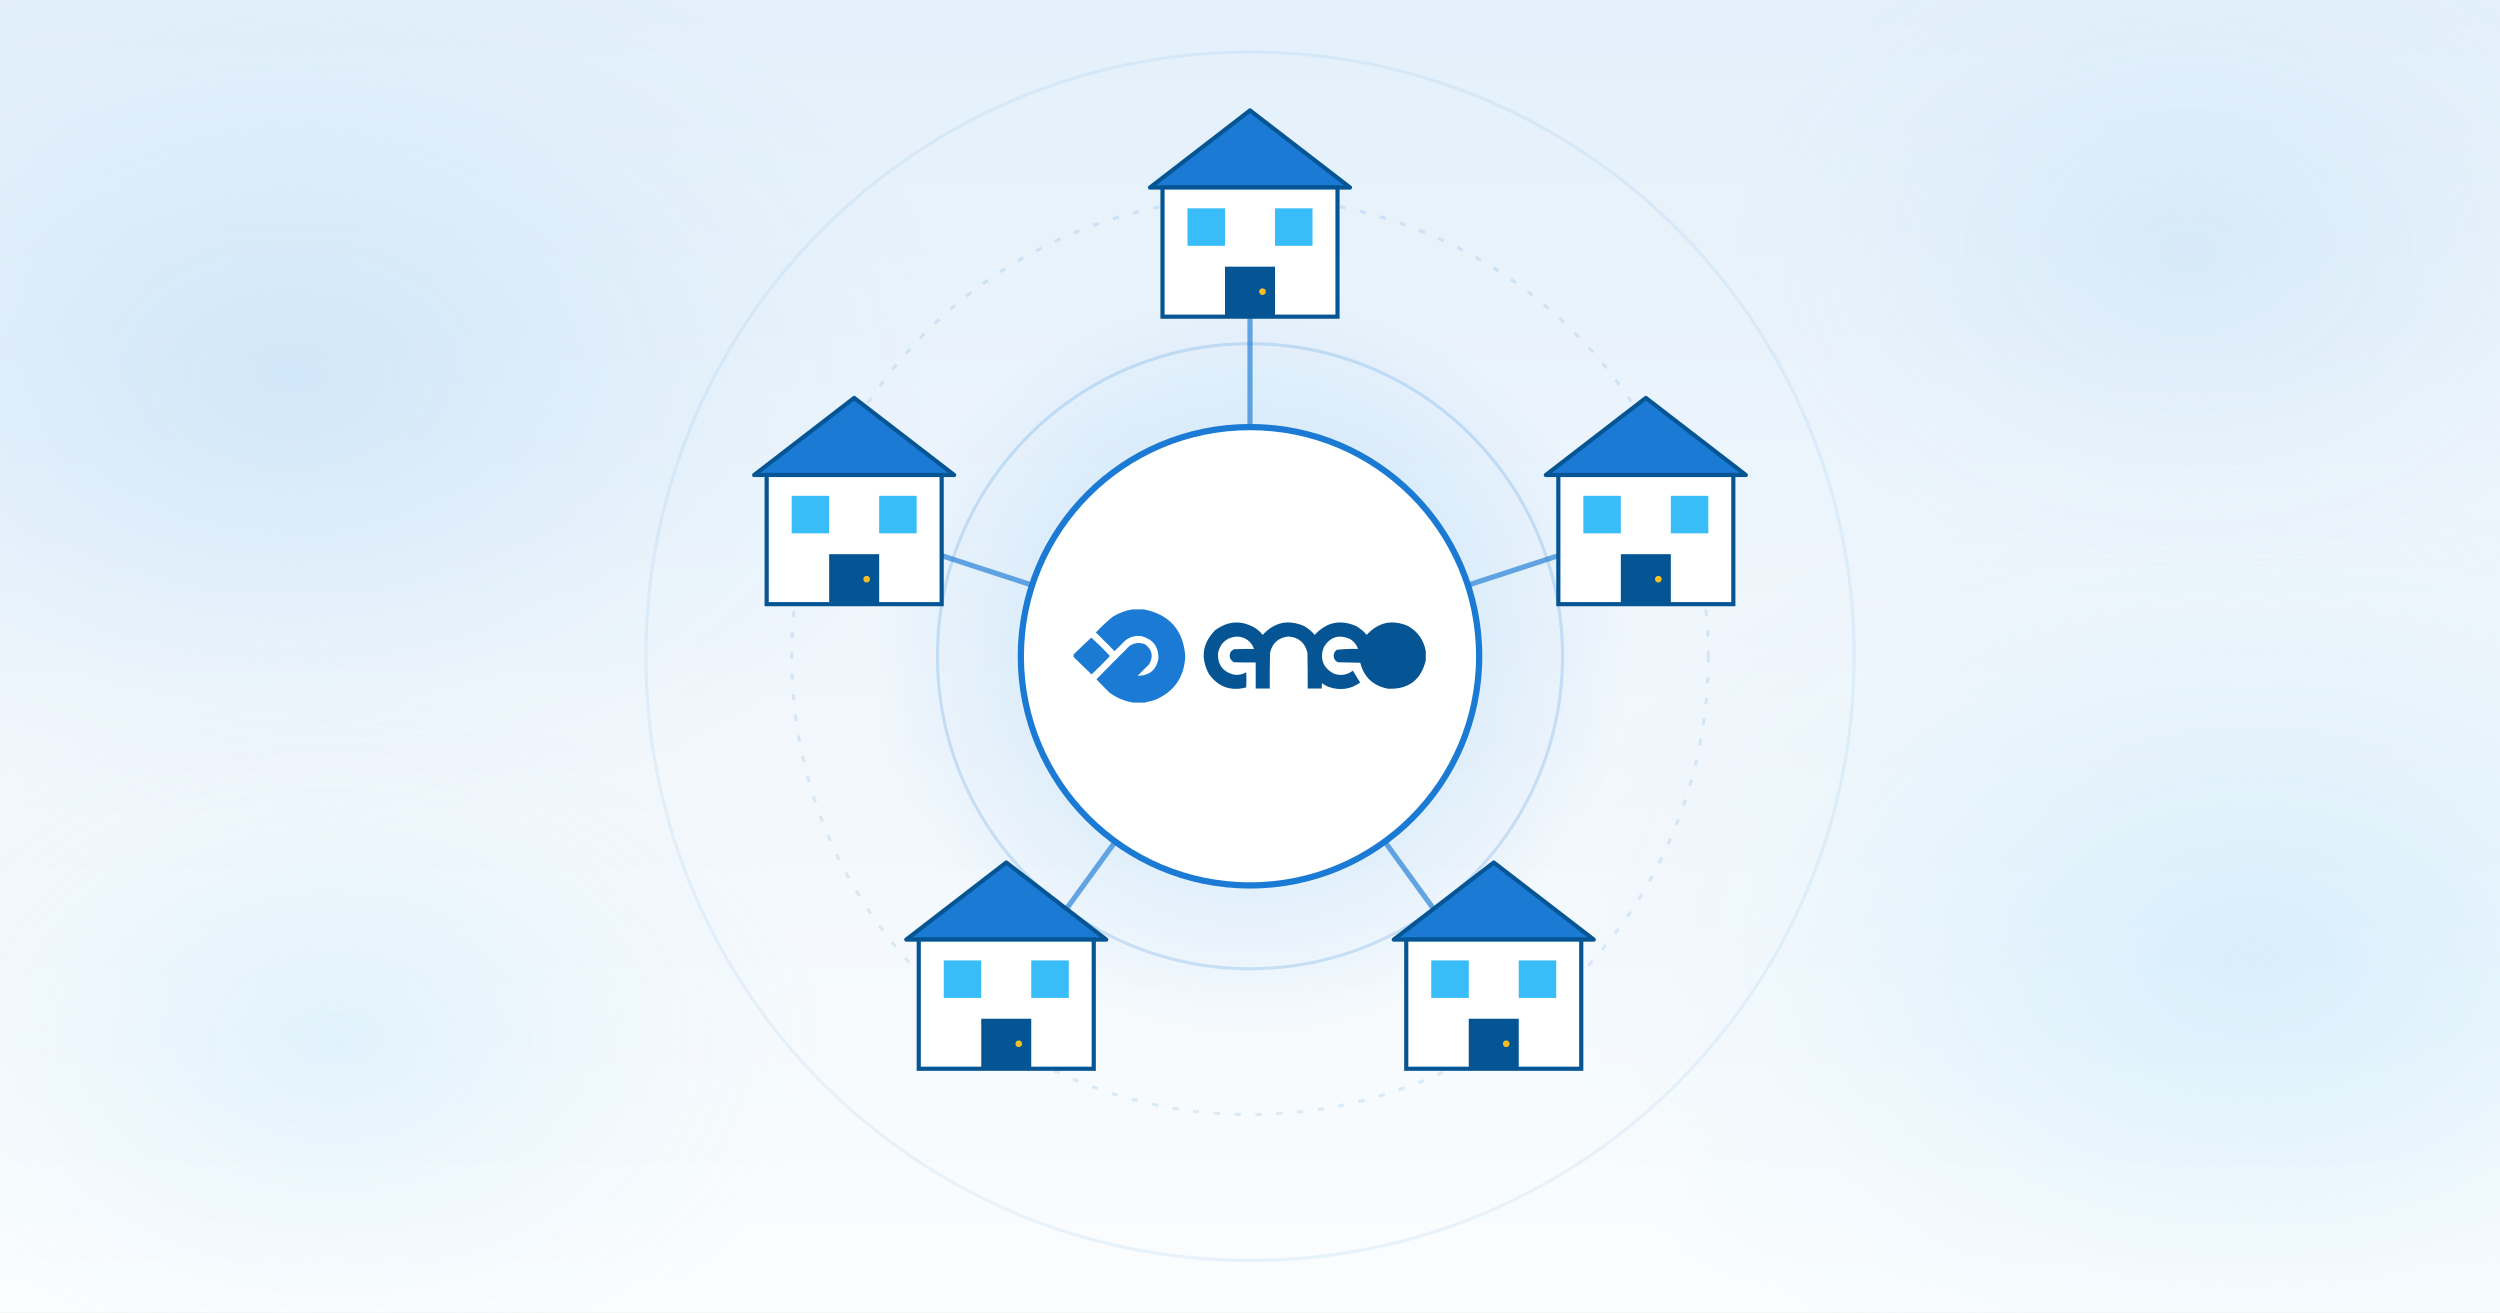
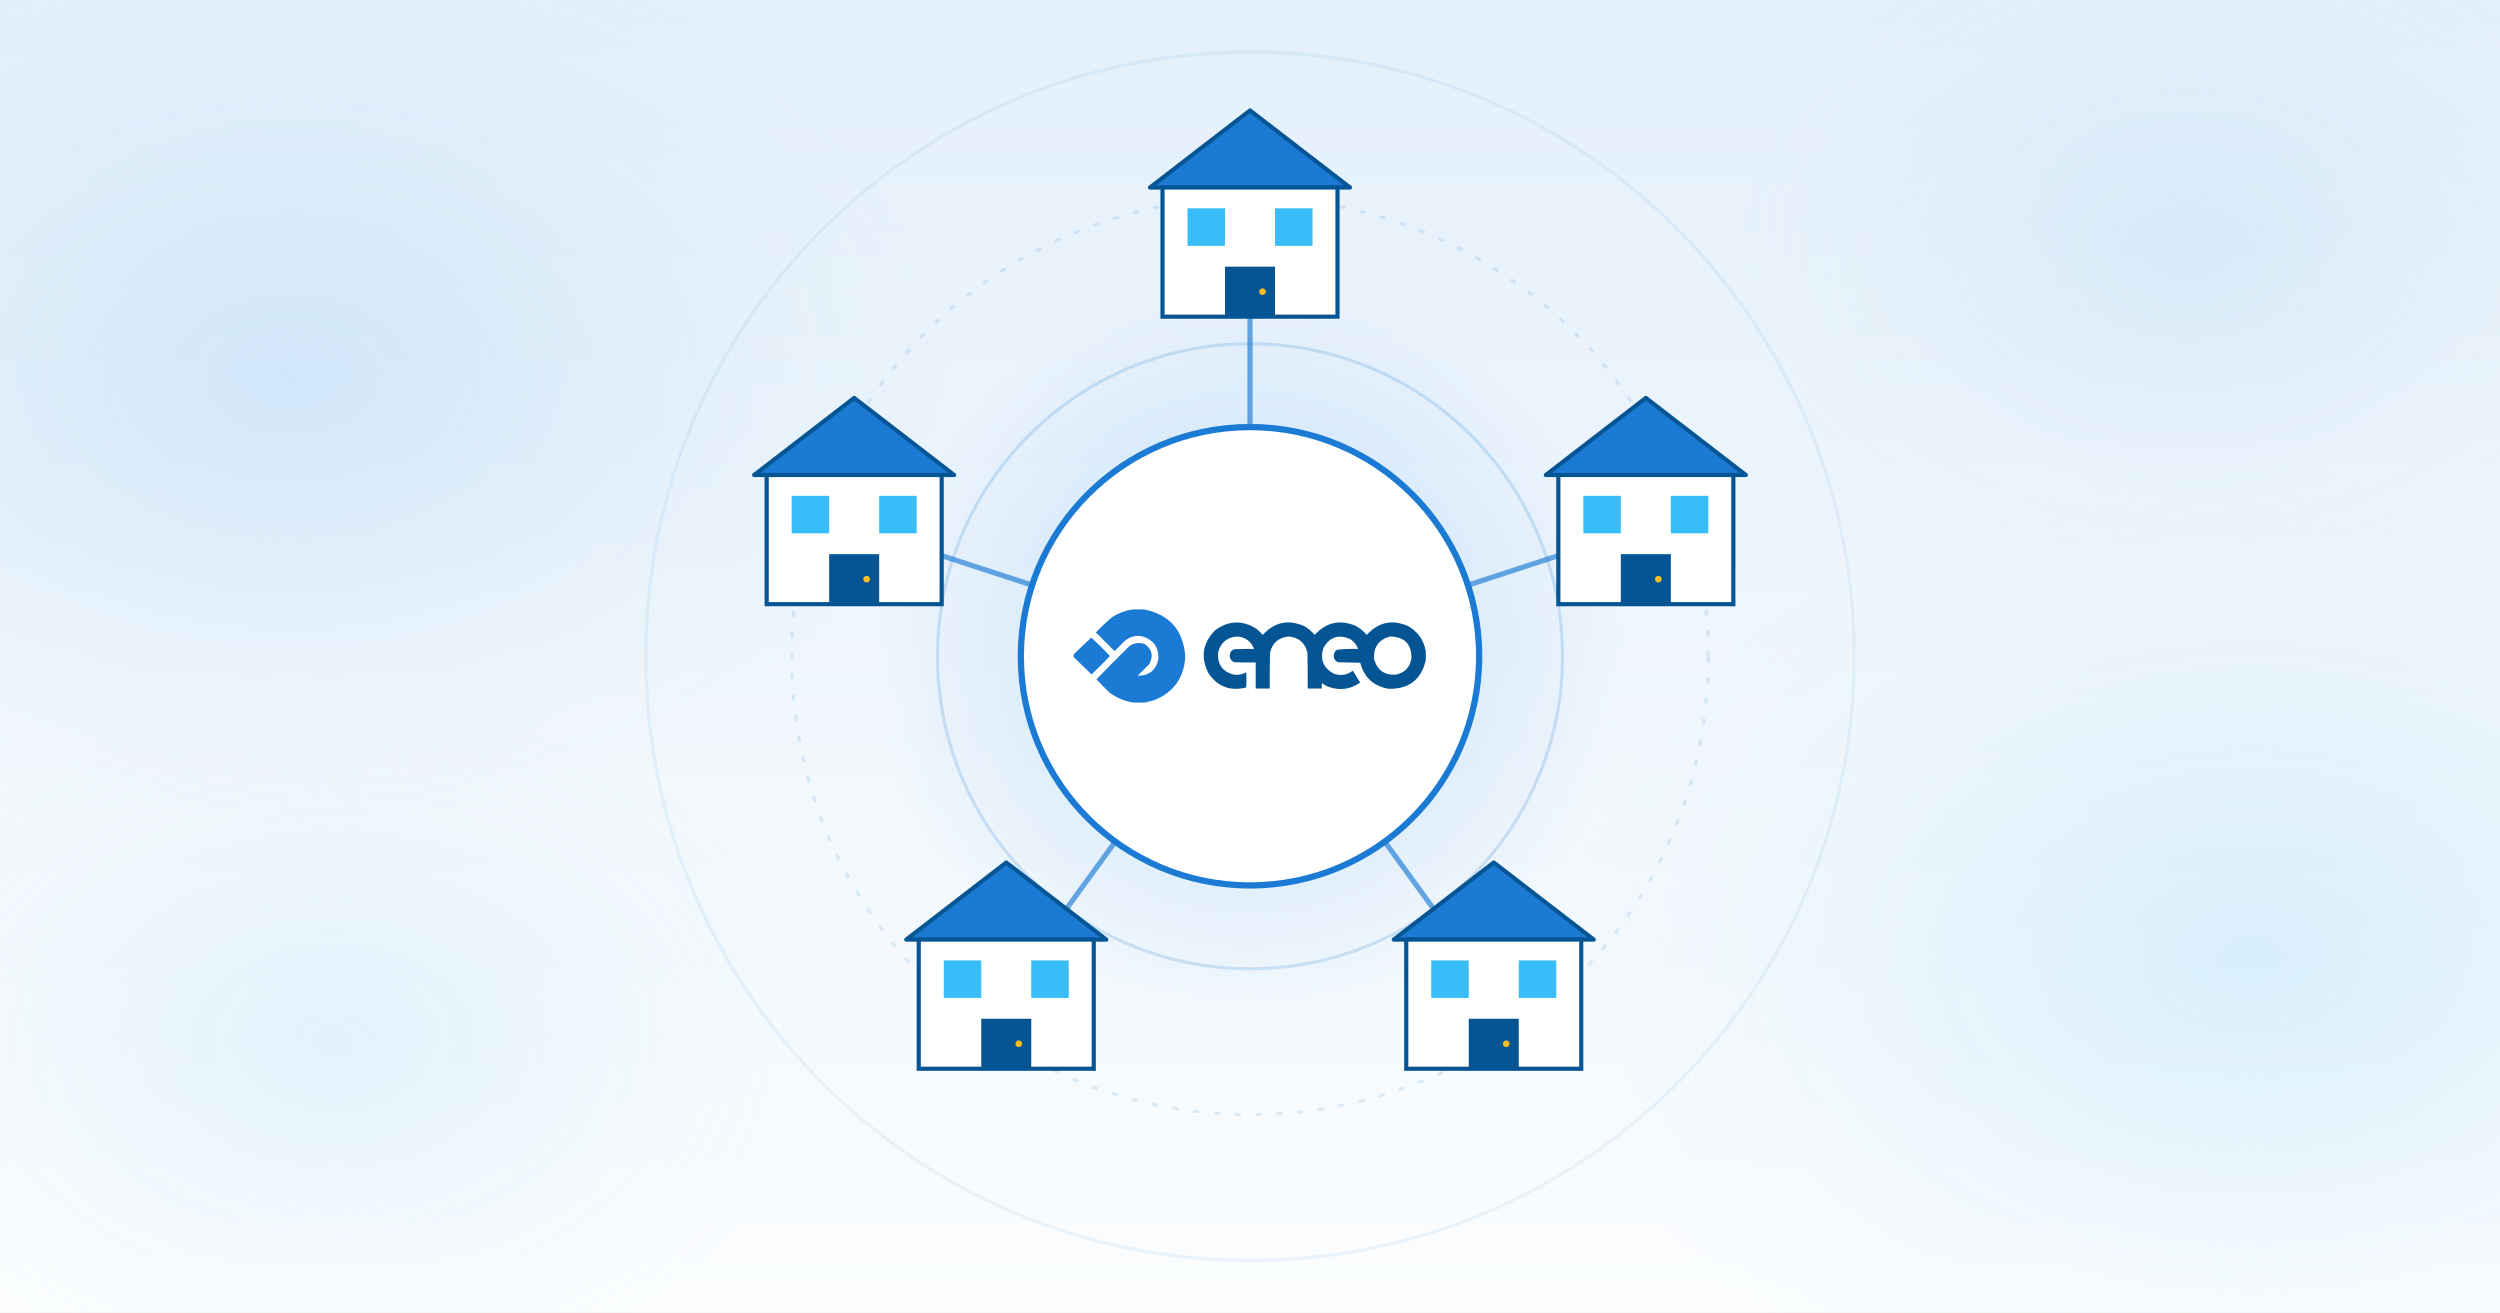
<svg xmlns="http://www.w3.org/2000/svg" viewBox="0 0 1200 630" role="img" aria-label="Illustration: fem stiliserade hus arrangerade i en cirkel runt Eneo-logotypen, sammankopplade med ljusa linjer – en symbol för gemensam styrning och samverkan mellan offentliga organisationer.">
  <defs>
    <linearGradient id="bg-light" x1="0" y1="0" x2="0" y2="1">
      <stop offset="0%" stop-color="#e3f0fb" />
      <stop offset="55%" stop-color="#f1f7fc" />
      <stop offset="100%" stop-color="#fbfdfe" />
    </linearGradient>
    <radialGradient id="hub-halo" cx="50%" cy="50%" r="50%">
      <stop offset="0%" stop-color="#3a9aef" stop-opacity="0.35" />
      <stop offset="60%" stop-color="#3a9aef" stop-opacity="0.10" />
      <stop offset="100%" stop-color="#3a9aef" stop-opacity="0" />
    </radialGradient>
    <radialGradient id="blob-soft" cx="50%" cy="50%" r="50%">
      <stop offset="0%" stop-color="#bdddf6" stop-opacity="0.55" />
      <stop offset="70%" stop-color="#bdddf6" stop-opacity="0.10" />
      <stop offset="100%" stop-color="#bdddf6" stop-opacity="0" />
    </radialGradient>
    <radialGradient id="blob-accent" cx="50%" cy="50%" r="50%">
      <stop offset="0%" stop-color="#c5e8fb" stop-opacity="0.6" />
      <stop offset="70%" stop-color="#c5e8fb" stop-opacity="0.10" />
      <stop offset="100%" stop-color="#c5e8fb" stop-opacity="0" />
    </radialGradient>
  </defs>
  <rect width="1200" height="630" fill="url(#bg-light)" />
  <g aria-hidden="true">
    <ellipse cx="140" cy="180" rx="320" ry="220" fill="url(#blob-soft)" />
    <ellipse cx="1080" cy="460" rx="340" ry="240" fill="url(#blob-accent)" />
    <ellipse cx="1050" cy="120" rx="220" ry="160" fill="url(#blob-soft)" opacity="0.7" />
    <ellipse cx="160" cy="500" rx="240" ry="170" fill="url(#blob-accent)" opacity="0.7" />
  </g>
  <g fill="none" stroke="#1a7ad4" stroke-width="1.5">
    <circle cx="600" cy="315" r="290" opacity="0.08" />
    <circle cx="600" cy="315" r="220" opacity="0.14" stroke-dasharray="3 7" />
    <circle cx="600" cy="315" r="150" opacity="0.18" />
  </g>
  <circle cx="600" cy="315" r="180" fill="url(#hub-halo)" />
  <g stroke="#1a7ad4" stroke-width="2.5" fill="none" opacity="0.65" stroke-linecap="round">
    <line x1="600" y1="315" x2="600" y2="115" />
    <line x1="600" y1="315" x2="790" y2="253" />
    <line x1="600" y1="315" x2="717" y2="476" />
    <line x1="600" y1="315" x2="483" y2="476" />
    <line x1="600" y1="315" x2="410" y2="253" />
  </g>
  <g fill="#ffffff" stroke="#1a7ad4" stroke-width="2.5">
    <circle cx="600" cy="115" r="7" />
    <circle cx="790" cy="253" r="7" />
    <circle cx="717" cy="476" r="7" />
    <circle cx="483" cy="476" r="7" />
    <circle cx="410" cy="253" r="7" />
  </g>
  <g>
    <g transform="translate(600 115)">
      <polygon points="-48,-25 0,-62 48,-25" fill="#1a7ad4" stroke="#055594" stroke-width="2" stroke-linejoin="round" />
      <rect x="-42" y="-25" width="84" height="62" fill="#ffffff" stroke="#055594" stroke-width="2" />
      <rect x="-30" y="-15" width="18" height="18" fill="#38bdf8" />
      <rect x="12" y="-15" width="18" height="18" fill="#38bdf8" />
      <rect x="-12" y="13" width="24" height="24" fill="#055594" />
      <circle cx="6" cy="25" r="1.6" fill="#fbbf24" />
    </g>
    <g transform="translate(790 253)">
      <polygon points="-48,-25 0,-62 48,-25" fill="#1a7ad4" stroke="#055594" stroke-width="2" stroke-linejoin="round" />
      <rect x="-42" y="-25" width="84" height="62" fill="#ffffff" stroke="#055594" stroke-width="2" />
      <rect x="-30" y="-15" width="18" height="18" fill="#38bdf8" />
      <rect x="12" y="-15" width="18" height="18" fill="#38bdf8" />
      <rect x="-12" y="13" width="24" height="24" fill="#055594" />
      <circle cx="6" cy="25" r="1.6" fill="#fbbf24" />
    </g>
    <g transform="translate(717 476)">
      <polygon points="-48,-25 0,-62 48,-25" fill="#1a7ad4" stroke="#055594" stroke-width="2" stroke-linejoin="round" />
      <rect x="-42" y="-25" width="84" height="62" fill="#ffffff" stroke="#055594" stroke-width="2" />
      <rect x="-30" y="-15" width="18" height="18" fill="#38bdf8" />
      <rect x="12" y="-15" width="18" height="18" fill="#38bdf8" />
      <rect x="-12" y="13" width="24" height="24" fill="#055594" />
      <circle cx="6" cy="25" r="1.6" fill="#fbbf24" />
    </g>
    <g transform="translate(483 476)">
      <polygon points="-48,-25 0,-62 48,-25" fill="#1a7ad4" stroke="#055594" stroke-width="2" stroke-linejoin="round" />
      <rect x="-42" y="-25" width="84" height="62" fill="#ffffff" stroke="#055594" stroke-width="2" />
      <rect x="-30" y="-15" width="18" height="18" fill="#38bdf8" />
      <rect x="12" y="-15" width="18" height="18" fill="#38bdf8" />
      <rect x="-12" y="13" width="24" height="24" fill="#055594" />
      <circle cx="6" cy="25" r="1.6" fill="#fbbf24" />
    </g>
    <g transform="translate(410 253)">
      <polygon points="-48,-25 0,-62 48,-25" fill="#1a7ad4" stroke="#055594" stroke-width="2" stroke-linejoin="round" />
      <rect x="-42" y="-25" width="84" height="62" fill="#ffffff" stroke="#055594" stroke-width="2" />
      <rect x="-30" y="-15" width="18" height="18" fill="#38bdf8" />
      <rect x="12" y="-15" width="18" height="18" fill="#38bdf8" />
      <rect x="-12" y="13" width="24" height="24" fill="#055594" />
      <circle cx="6" cy="25" r="1.6" fill="#fbbf24" />
    </g>
  </g>
  <g>
    <circle cx="600" cy="315" r="110" fill="#ffffff" stroke="#1a7ad4" stroke-width="3" />
-     <g transform="translate(515.5 292.65) scale(0.26)" aria-hidden="true">
+     <g transform="translate(515.5 292.65) scale(0.26)" aria-hidden="true" fill-rule="evenodd" clip-rule="evenodd">
      <path fill="#1a7ad4" d="M 107.5,-0.5 C 114.833,-0.5 122.167,-0.5 129.5,-0.5C 176.816,9.157 202.149,38.157 205.5,86.5C 203.389,125.423 184.389,152.257 148.5,167C 142.419,168.71 136.419,170.21 130.5,171.5C 123.5,171.5 116.5,171.5 109.5,171.5C 93.385,168.947 78.719,162.781 65.5,153C 57.319,144.986 49.319,136.819 41.5,128.5C 61.653,107.847 81.986,87.347 102.5,67C 111.582,60.882 121.249,59.882 131.5,64C 144.46,73.917 146.96,86.084 139,100.5C 131.833,107.667 124.667,114.833 117.5,122C 138.893,122.044 151.726,111.544 156,90.5C 156.442,68.887 146.275,55.054 125.5,49C 112.803,46.922 101.803,50.255 92.5,59C 86.667,64.833 80.833,70.667 75,76.5C 63.5,65 52,53.5 40.5,42C 50.23,31.6 60.564,21.933 71.5,13C 82.742,6.201 94.742,1.701 107.5,-0.5 Z" />
      <path fill="#055594" d="M 649.5,76.5 C 649.5,82.167 649.5,87.833 649.5,93.5C 640.846,129.635 617.846,147.135 580.5,146C 552.923,141.09 535.59,125.09 528.5,98C 514.833,97.667 501.167,97.333 487.5,97C 480.994,93.834 478.494,88.667 480,81.5C 480.979,78.375 482.813,75.875 485.5,74C 498.401,72.538 511.401,72.038 524.5,72.5C 521.764,64.545 516.764,58.379 509.5,54C 488.763,45.135 472.596,50.302 461,69.5C 453.601,90.982 459.767,107.149 479.5,118C 492.365,122.56 504.198,120.727 515,112.5C 519.225,119.939 523.725,127.272 528.5,134.5C 511.022,146.856 492.022,149.689 471.5,143C 466.51,141.335 462.01,138.835 458,135.5C 457.502,138.817 457.335,142.15 457.5,145.5C 448.833,145.5 440.167,145.5 431.5,145.5C 431.667,123.497 431.5,101.497 431,79.5C 426.715,61.265 415.215,51.265 396.5,49.5C 377.785,51.265 366.285,61.265 362,79.5C 361.5,101.497 361.333,123.497 361.5,145.5C 352.833,145.5 344.167,145.5 335.5,145.5C 335.5,129.5 335.5,113.5 335.5,97.5C 322.163,97.667 308.829,97.5 295.5,97C 287.991,92.809 285.824,86.643 289,78.5C 290.663,76.083 292.829,74.25 295.5,73C 307.829,72.5 320.162,72.334 332.5,72.5C 327.027,58.223 316.527,50.556 301,49.5C 282.085,51.114 270.419,61.114 266,79.5C 264.719,101.205 274.553,114.705 295.5,120C 303.532,121.06 311.032,119.56 318,115.5C 318.667,124.833 318.667,134.167 318,143.5C 289.265,150.965 266.265,142.631 249,118.5C 233.274,88.809 237.108,61.975 260.5,38C 285.142,19.877 310.476,18.877 336.5,35C 340.981,38.314 344.981,42.148 348.5,46.5C 369.825,23.108 395.158,17.608 424.5,30C 432.127,34.317 438.794,39.817 444.5,46.5C 465.825,23.108 491.158,17.608 520.5,30C 528.127,34.317 534.794,39.817 540.5,46.5C 561.825,23.108 587.158,17.608 616.5,30C 634.762,40.361 645.762,55.861 649.5,76.5 Z M 583.5,49.5 C 610.442,49.942 623.609,63.608 623,90.5C 619.82,107.013 609.987,116.846 593.5,120C 572.335,120.831 559.169,110.998 554,90.5C 552.92,68.775 562.753,55.108 583.5,49.5 Z" />
      <path fill="#1a7ad4" d="M -0.5,87.5 C -0.5,85.833 -0.5,84.167 -0.5,82.5C 10.173,71.993 21.007,61.66 32,51.5C 43.972,62.306 55.472,73.639 66.5,85.5C 55.5,97.167 44.167,108.5 32.5,119.5C 21.479,108.812 10.479,98.145 -0.5,87.5 Z" />
    </g>
  </g>
</svg>
